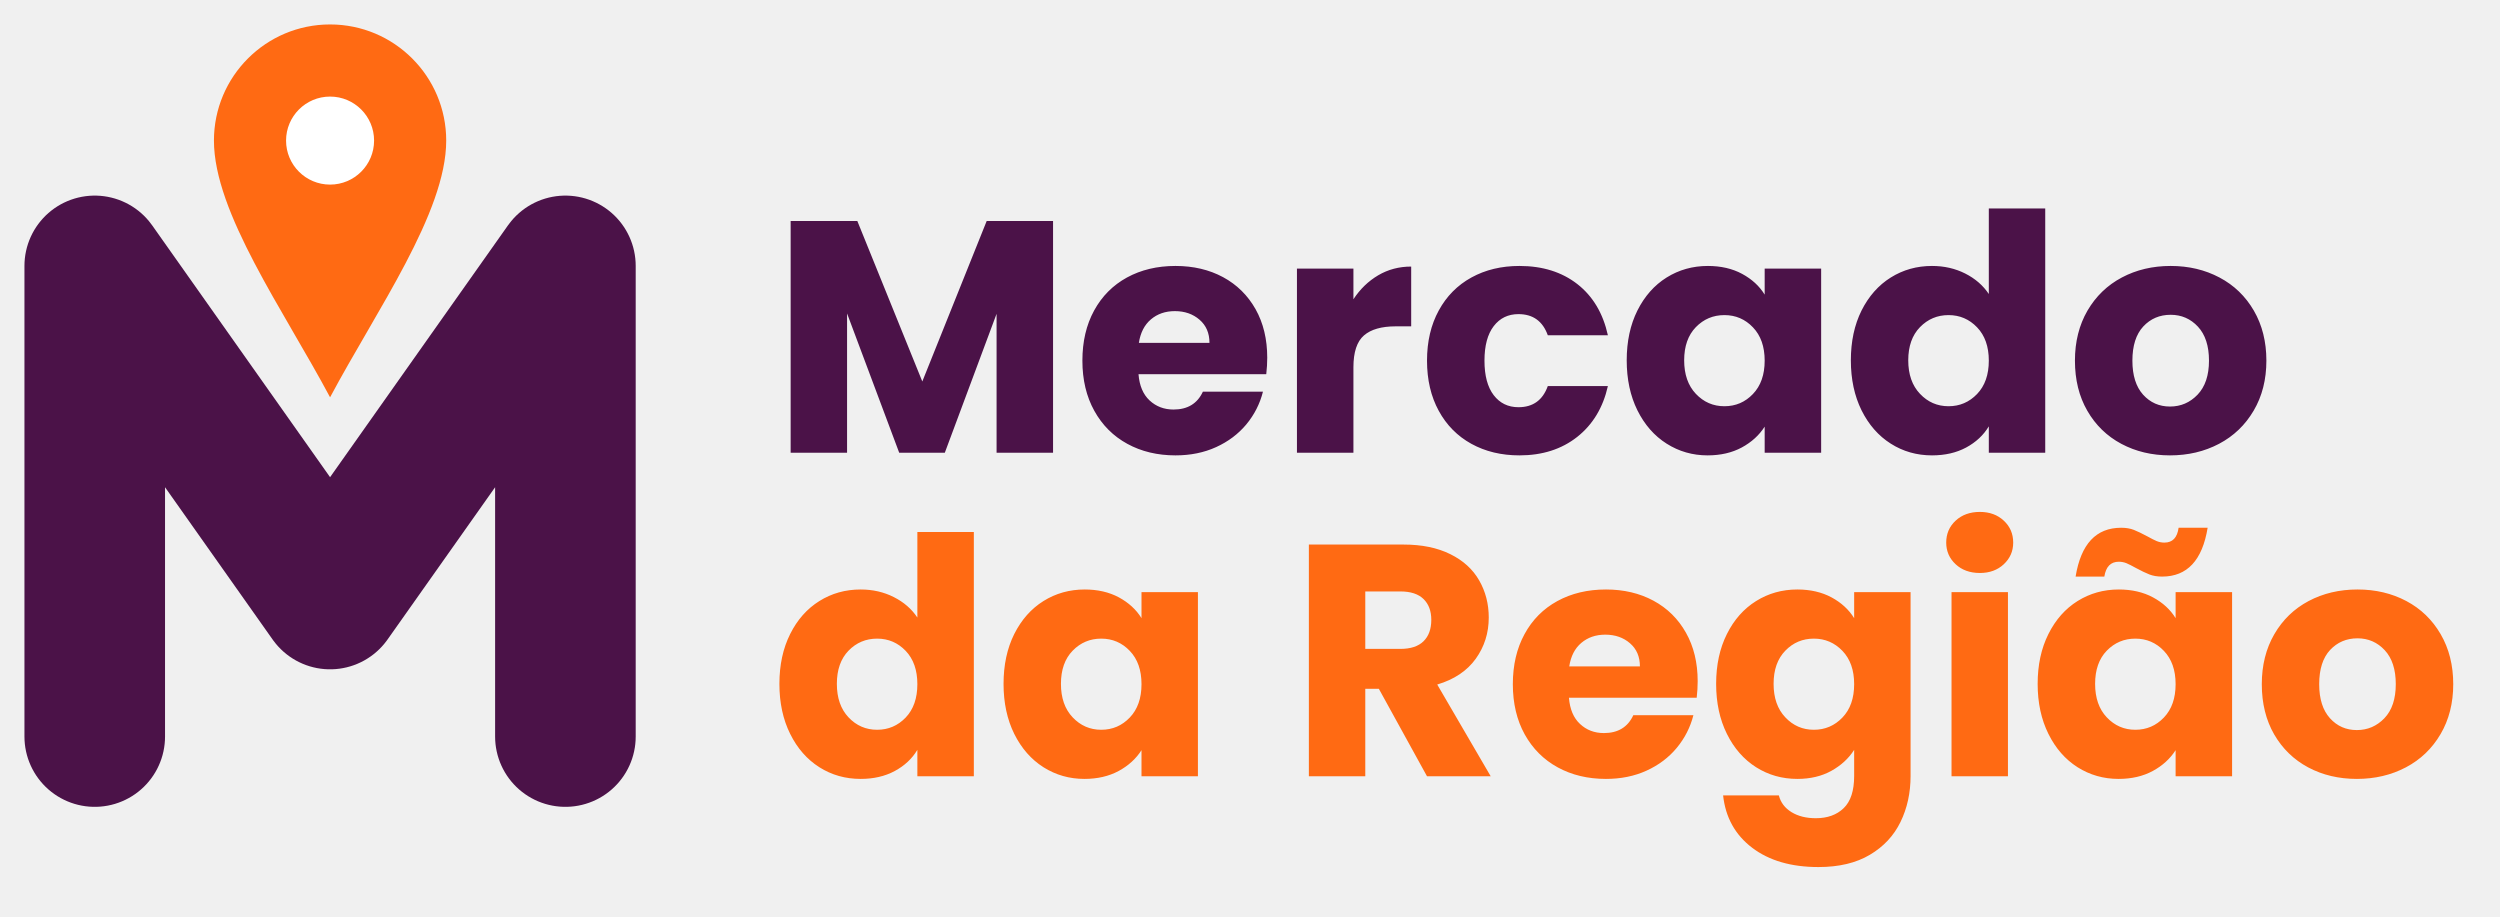
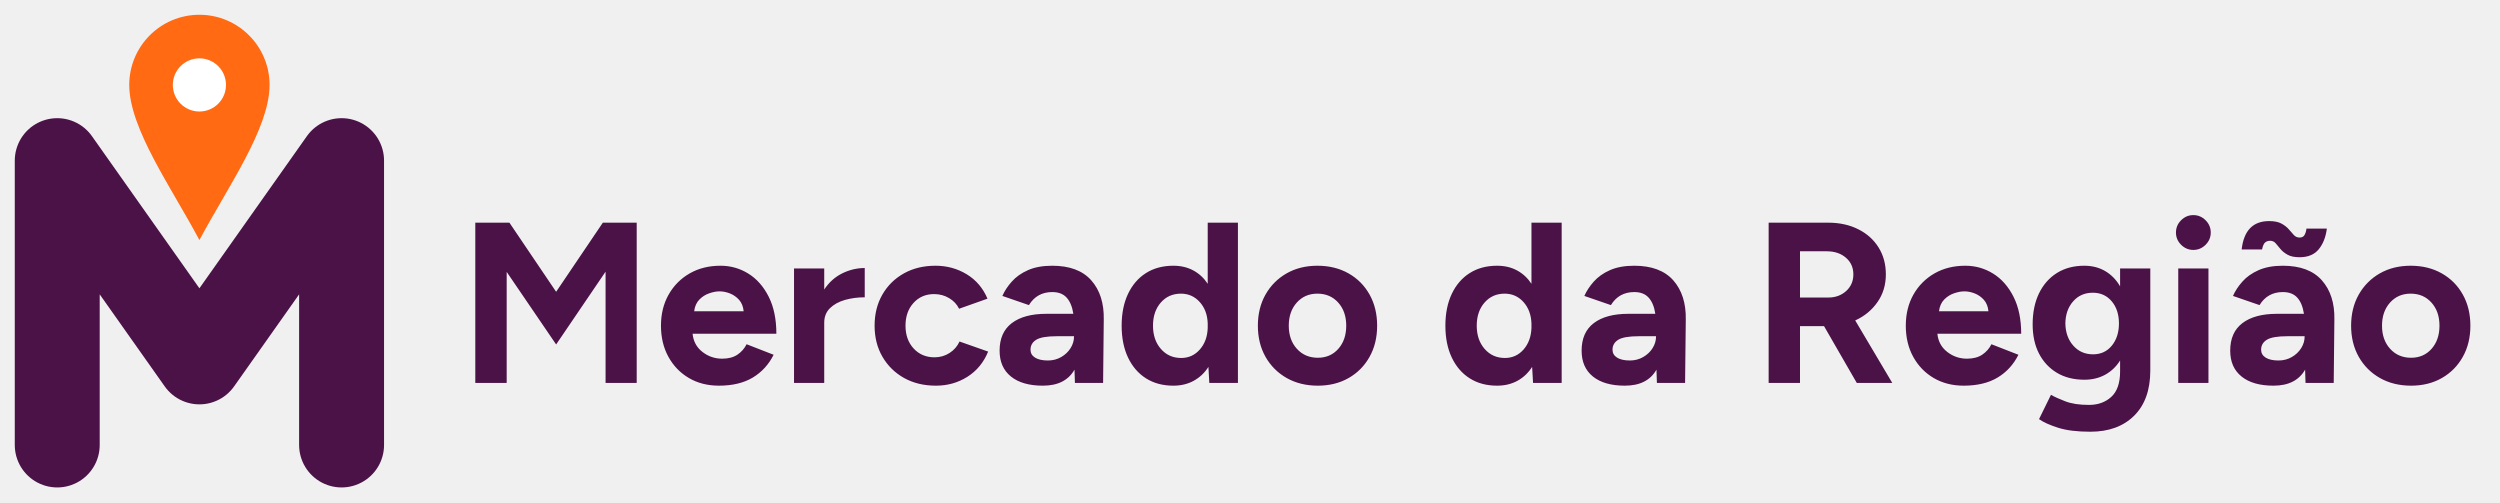
- <svg xmlns="http://www.w3.org/2000/svg" viewBox="0 0 409 150" width="409" height="150" role="img" aria-label="Mercado da Região">
+ <svg xmlns="http://www.w3.org/2000/svg" viewBox="0 0 677 136" width="677" height="136" role="img" aria-label="Mercado da Região">
  <path fill="none" stroke="#4B1248" stroke-width="23" stroke-linejoin="round" stroke-linecap="round" d="M15.5 120.5V43.5L54 98L92.5 43.5V120.5" />
  <path fill="#FF6A13" d="M54 65C46.4 50.75 35 34.78 35 23A19 19 0 1 1 73 23C73 34.78 61.6 50.75 54 65Z" />
  <circle cx="54" cy="23" r="7.2" fill="#FFFFFF" />
-   <path fill="#4B1248" d="M161.42 36.16L172.28 36.16L172.28 74.07L163.04 74.07L163.04 51.34L154.57 74.07L147.11 74.07L138.58 51.28L138.58 74.07L129.35 74.07L129.35 36.16L140.26 36.16L150.89 62.41L161.42 36.16M207.32 58.52Q207.32 59.81 207.16 61.22L186.26 61.22Q186.48 64.03 188.07 65.51Q189.67 67 191.99 67Q195.44 67 196.79 64.08L206.62 64.08Q205.87 67.05 203.90 69.43Q201.92 71.80 198.95 73.15Q195.98 74.50 192.31 74.50Q187.88 74.50 184.43 72.61Q180.97 70.72 179.03 67.21Q177.08 63.70 177.08 59Q177.08 54.31 179 50.80Q180.92 47.29 184.37 45.40Q187.83 43.51 192.31 43.51Q196.69 43.51 200.09 45.34Q203.49 47.18 205.41 50.58Q207.32 53.98 207.32 58.52M186.32 56.09L197.87 56.09Q197.87 53.71 196.25 52.31Q194.63 50.90 192.20 50.90Q189.88 50.90 188.29 52.25Q186.70 53.60 186.32 56.09M221.42 48.96Q223.04 46.48 225.47 45.04Q227.90 43.61 230.87 43.61L230.87 53.39L228.33 53.39Q224.87 53.39 223.15 54.87Q221.42 56.36 221.42 60.08L221.42 74.07L212.18 74.07L212.18 43.94L221.42 43.94L221.42 48.96M233.46 59Q233.46 54.31 235.38 50.80Q237.29 47.29 240.72 45.40Q244.15 43.51 248.58 43.51Q254.25 43.51 258.06 46.48Q261.86 49.45 263.05 54.85L253.22 54.85Q251.98 51.39 248.42 51.39Q245.88 51.39 244.37 53.36Q242.86 55.33 242.86 59Q242.86 62.68 244.37 64.65Q245.88 66.62 248.42 66.62Q251.98 66.62 253.22 63.16L263.05 63.16Q261.86 68.45 258.03 71.48Q254.20 74.50 248.58 74.50Q244.15 74.50 240.72 72.61Q237.29 70.72 235.38 67.21Q233.46 63.70 233.46 59M266.13 58.95Q266.13 54.31 267.88 50.80Q269.64 47.29 272.66 45.40Q275.69 43.51 279.41 43.51Q282.60 43.51 285 44.80Q287.41 46.10 288.70 48.20L288.70 43.94L297.94 43.94L297.94 74.07L288.70 74.07L288.70 69.80Q287.35 71.91 284.95 73.21Q282.55 74.50 279.36 74.50Q275.69 74.50 272.66 72.58Q269.64 70.67 267.88 67.13Q266.13 63.59 266.13 58.95M288.70 59Q288.70 55.55 286.78 53.55Q284.87 51.55 282.11 51.55Q279.36 51.55 277.44 53.52Q275.53 55.49 275.53 58.95Q275.53 62.41 277.44 64.43Q279.36 66.46 282.11 66.46Q284.87 66.46 286.78 64.46Q288.70 62.46 288.70 59M302.80 58.95Q302.80 54.31 304.55 50.80Q306.31 47.29 309.33 45.40Q312.35 43.51 316.08 43.51Q319.05 43.51 321.51 44.75Q323.96 45.99 325.37 48.10L325.37 34.11L334.60 34.11L334.60 74.07L325.37 74.07L325.37 69.75Q324.07 71.91 321.67 73.21Q319.27 74.50 316.08 74.50Q312.35 74.50 309.33 72.58Q306.31 70.67 304.55 67.13Q302.80 63.59 302.80 58.95M325.37 59Q325.37 55.55 323.45 53.55Q321.53 51.55 318.78 51.55Q316.03 51.55 314.11 53.52Q312.19 55.49 312.19 58.95Q312.19 62.41 314.11 64.43Q316.03 66.46 318.78 66.46Q321.53 66.46 323.45 64.46Q325.37 62.46 325.37 59M355.01 74.50Q350.59 74.50 347.05 72.61Q343.51 70.72 341.49 67.21Q339.46 63.70 339.46 59Q339.46 54.36 341.51 50.82Q343.57 47.29 347.13 45.40Q350.69 43.51 355.12 43.51Q359.55 43.51 363.11 45.40Q366.68 47.29 368.73 50.82Q370.78 54.36 370.78 59Q370.78 63.65 368.70 67.18Q366.62 70.72 363.03 72.61Q359.44 74.50 355.01 74.50M355.01 66.51Q357.66 66.51 359.52 64.57Q361.39 62.62 361.39 59Q361.39 55.39 359.58 53.44Q357.77 51.50 355.12 51.50Q352.42 51.50 350.64 53.41Q348.86 55.33 348.86 59Q348.86 62.62 350.61 64.57Q352.37 66.51 355.01 66.51" />
-   <path fill="#FF6A13" d="M127.51 111.88Q127.51 107.24 129.27 103.73Q131.02 100.22 134.05 98.33Q137.07 96.44 140.80 96.44Q143.77 96.44 146.22 97.68Q148.68 98.92 150.08 101.03L150.08 87.04L159.32 87.04L159.32 127L150.08 127L150.08 122.68Q148.79 124.84 146.38 126.14Q143.98 127.43 140.80 127.43Q137.07 127.43 134.05 125.52Q131.02 123.60 129.27 120.06Q127.51 116.52 127.51 111.88M150.08 111.93Q150.08 108.48 148.17 106.48Q146.25 104.48 143.50 104.48Q140.74 104.48 138.82 106.45Q136.91 108.42 136.91 111.88Q136.91 115.34 138.82 117.36Q140.74 119.39 143.50 119.39Q146.25 119.39 148.17 117.39Q150.08 115.39 150.08 111.93M164.18 111.88Q164.18 107.24 165.93 103.73Q167.69 100.22 170.71 98.33Q173.74 96.44 177.46 96.44Q180.65 96.44 183.05 97.73Q185.45 99.03 186.75 101.13L186.75 96.87L195.98 96.87L195.98 127L186.75 127L186.75 122.73Q185.40 124.84 183 126.14Q180.59 127.43 177.41 127.43Q173.74 127.43 170.71 125.52Q167.69 123.60 165.93 120.06Q164.18 116.52 164.18 111.88M186.75 111.93Q186.75 108.48 184.83 106.48Q182.92 104.48 180.16 104.48Q177.41 104.48 175.49 106.45Q173.57 108.42 173.57 111.88Q173.57 115.34 175.49 117.36Q177.41 119.39 180.16 119.39Q182.92 119.39 184.83 117.39Q186.75 115.39 186.75 111.93M243.88 127L233.46 127L225.58 112.69L223.36 112.69L223.36 127L214.13 127L214.13 89.09L229.63 89.09Q234.11 89.09 237.27 90.66Q240.43 92.22 241.99 94.95Q243.56 97.68 243.56 101.03Q243.56 104.81 241.43 107.78Q239.29 110.75 235.13 111.99L243.88 127M223.36 96.76L223.36 106.16L229.09 106.16Q231.62 106.16 232.89 104.91Q234.16 103.67 234.16 101.40Q234.16 99.24 232.89 98Q231.62 96.76 229.09 96.76L223.36 96.76M277.74 111.45Q277.74 112.74 277.58 114.15L256.68 114.15Q256.90 116.96 258.49 118.44Q260.08 119.93 262.40 119.93Q265.86 119.93 267.21 117.01L277.04 117.01Q276.28 119.98 274.31 122.36Q272.34 124.73 269.37 126.08Q266.40 127.43 262.73 127.43Q258.30 127.43 254.84 125.54Q251.39 123.65 249.44 120.14Q247.50 116.63 247.50 111.93Q247.50 107.24 249.42 103.73Q251.33 100.22 254.79 98.33Q258.25 96.44 262.73 96.44Q267.10 96.44 270.50 98.27Q273.91 100.11 275.82 103.51Q277.74 106.91 277.74 111.45M256.73 109.02L268.29 109.02Q268.29 106.64 266.67 105.24Q265.05 103.83 262.62 103.83Q260.30 103.83 258.70 105.18Q257.11 106.53 256.73 109.02M294.05 96.44Q297.23 96.44 299.64 97.73Q302.04 99.03 303.34 101.13L303.34 96.87L312.57 96.87L312.57 126.95Q312.57 131.10 310.92 134.48Q309.28 137.85 305.90 139.85Q302.53 141.85 297.50 141.85Q290.81 141.85 286.65 138.69Q282.49 135.53 281.90 130.13L291.02 130.13Q291.46 131.86 293.08 132.86Q294.70 133.86 297.07 133.86Q299.93 133.86 301.63 132.21Q303.34 130.56 303.34 126.95L303.34 122.68Q301.99 124.79 299.61 126.11Q297.23 127.43 294.05 127.43Q290.32 127.43 287.30 125.52Q284.27 123.60 282.52 120.06Q280.76 116.52 280.76 111.88Q280.76 107.24 282.52 103.73Q284.27 100.22 287.30 98.33Q290.32 96.44 294.05 96.44M303.34 111.93Q303.34 108.48 301.42 106.48Q299.50 104.48 296.75 104.48Q293.99 104.48 292.08 106.45Q290.16 108.42 290.16 111.88Q290.16 115.34 292.08 117.36Q293.99 119.39 296.75 119.39Q299.50 119.39 301.42 117.39Q303.34 115.39 303.34 111.93M323.91 93.74Q321.48 93.74 319.94 92.31Q318.40 90.87 318.40 88.77Q318.40 86.61 319.94 85.18Q321.48 83.75 323.91 83.75Q326.29 83.75 327.82 85.18Q329.36 86.61 329.36 88.77Q329.36 90.87 327.82 92.31Q326.29 93.74 323.91 93.74M319.27 96.87L328.50 96.87L328.50 127L319.27 127L319.27 96.87M333.36 111.88Q333.36 107.24 335.12 103.73Q336.87 100.22 339.89 98.33Q342.92 96.44 346.64 96.44Q349.83 96.44 352.23 97.73Q354.64 99.03 355.93 101.13L355.93 96.87L365.17 96.87L365.17 127L355.93 127L355.93 122.73Q354.58 124.84 352.18 126.14Q349.78 127.43 346.59 127.43Q342.92 127.43 339.89 125.52Q336.87 123.60 335.12 120.06Q333.36 116.52 333.36 111.88M355.93 111.93Q355.93 108.48 354.01 106.48Q352.10 104.48 349.34 104.48Q346.59 104.48 344.67 106.45Q342.76 108.42 342.76 111.88Q342.76 115.34 344.67 117.36Q346.59 119.39 349.34 119.39Q352.10 119.39 354.01 117.39Q355.93 115.39 355.93 111.93M339.57 94.33Q340.87 86.34 347.02 86.34Q348.21 86.34 349.10 86.69Q349.99 87.04 351.29 87.74Q352.26 88.28 352.85 88.53Q353.45 88.77 354.10 88.77Q356.09 88.77 356.42 86.34L361.17 86.34Q359.87 94.33 353.72 94.33Q352.53 94.33 351.64 93.98Q350.75 93.63 349.45 92.93Q348.48 92.39 347.89 92.14Q347.29 91.90 346.64 91.90Q344.65 91.90 344.27 94.33L339.57 94.33M385.58 127.43Q381.15 127.43 377.61 125.54Q374.08 123.65 372.05 120.14Q370.03 116.63 370.03 111.93Q370.03 107.29 372.08 103.75Q374.13 100.22 377.69 98.33Q381.26 96.44 385.69 96.44Q390.11 96.44 393.68 98.33Q397.24 100.22 399.29 103.75Q401.35 107.29 401.35 111.93Q401.35 116.58 399.27 120.11Q397.19 123.65 393.60 125.54Q390.01 127.43 385.58 127.43M385.58 119.44Q388.22 119.44 390.09 117.50Q391.95 115.55 391.95 111.93Q391.95 108.32 390.14 106.37Q388.33 104.43 385.69 104.43Q382.99 104.43 381.20 106.34Q379.42 108.26 379.42 111.93Q379.42 115.55 381.18 117.50Q382.93 119.44 385.58 119.44" />
+   <path fill="#4B1248" d="M137.21 103.70L128.71 103.70L128.71 60.30L137.95 60.30L150.60 79.02L163.25 60.30L172.42 60.30L172.42 103.70L163.99 103.70L163.99 73.57L150.60 93.28L137.21 73.63L137.21 103.70ZM194.68 104.44L194.68 104.44Q190.09 104.44 186.56 102.37Q183.02 100.29 181.01 96.63Q178.99 92.97 178.99 88.20L178.99 88.20Q178.99 83.43 181.07 79.77Q183.15 76.11 186.78 74.03Q190.40 71.96 195.11 71.96L195.11 71.96Q199.21 71.96 202.65 74.09Q206.09 76.23 208.17 80.36Q210.24 84.48 210.24 90.37L210.24 90.37L187.55 90.37Q187.86 93.47 190.22 95.30Q192.57 97.13 195.55 97.13L195.55 97.13Q198.09 97.13 199.70 96.04Q201.31 94.96 202.18 93.22L202.18 93.22L209.50 96.07Q207.51 100.04 203.86 102.24Q200.20 104.44 194.68 104.44ZM187.98 84.29L187.98 84.29L201.38 84.29Q201.19 82.37 200.14 81.19Q199.08 80.02 197.66 79.46Q196.23 78.90 194.87 78.90L194.87 78.90Q193.56 78.90 192.05 79.43Q190.53 79.95 189.38 81.13Q188.23 82.31 187.98 84.29ZM223.20 103.70L215.02 103.70L215.02 72.70L223.20 72.70L223.20 78.40Q225.12 75.49 228.07 74.03Q231.01 72.58 234.17 72.58L234.17 72.58L234.17 80.51Q231.32 80.51 228.81 81.22Q226.30 81.94 224.75 83.46Q223.20 84.98 223.20 87.39L223.20 87.39L223.20 103.70ZM253.46 104.44L253.46 104.44Q248.56 104.44 244.84 102.37Q241.12 100.29 238.98 96.63Q236.84 92.97 236.84 88.20L236.84 88.20Q236.84 83.43 238.95 79.77Q241.06 76.11 244.78 74.03Q248.50 71.96 253.33 71.96L253.33 71.96Q257.98 71.96 261.80 74.28Q265.61 76.61 267.41 80.88L267.41 80.88L259.72 83.61Q258.85 81.81 257.02 80.73Q255.19 79.64 252.96 79.64L252.96 79.64Q249.55 79.64 247.38 82.03Q245.21 84.42 245.21 88.20L245.21 88.20Q245.21 91.98 247.41 94.37Q249.61 96.76 253.08 96.76L253.08 96.76Q255.32 96.76 257.15 95.58Q258.97 94.40 259.84 92.48L259.84 92.48L267.59 95.21Q265.79 99.61 261.98 102.03Q258.17 104.44 253.46 104.44ZM282.41 104.44L282.41 104.44Q276.83 104.44 273.76 101.96Q270.69 99.48 270.69 94.96L270.69 94.96Q270.69 90.00 274.01 87.49Q277.33 84.98 283.34 84.98L283.34 84.98L290.66 84.98Q290.22 82.12 288.86 80.61Q287.49 79.09 284.95 79.09L284.95 79.09Q280.80 79.09 278.63 82.62L278.63 82.62L271.44 80.14Q272.30 78.16 273.98 76.27Q275.65 74.37 278.35 73.17Q281.05 71.96 284.95 71.96L284.95 71.96Q292.02 71.96 295.52 75.92Q299.03 79.89 298.90 86.53L298.90 86.53L298.72 103.70L291.09 103.70L290.97 100.10Q289.79 102.21 287.65 103.33Q285.51 104.44 282.41 104.44ZM283.77 97.62L283.77 97.62Q285.76 97.62 287.37 96.69Q288.98 95.76 289.91 94.28Q290.84 92.79 290.84 91.18L290.84 91.18L290.84 91.05L286.19 91.05Q282.16 91.05 280.61 92.01Q279.06 92.97 279.06 94.71L279.06 94.71Q279.06 96.07 280.30 96.85Q281.54 97.62 283.77 97.62ZM317.75 104.44L317.75 104.44Q313.47 104.44 310.34 102.46Q307.21 100.48 305.47 96.82Q303.74 93.16 303.74 88.20L303.74 88.20Q303.74 83.24 305.47 79.58Q307.21 75.92 310.34 73.94Q313.47 71.96 317.75 71.96L317.75 71.96Q320.79 71.96 323.14 73.23Q325.50 74.50 327.05 76.85L327.05 76.85L327.05 60.30L335.23 60.30L335.23 103.70L327.48 103.70L327.24 99.36Q325.69 101.78 323.27 103.11Q320.85 104.44 317.75 104.44ZM319.86 96.94L319.86 96.94Q322.90 96.94 324.91 94.65Q326.93 92.35 327.05 88.82L327.05 88.82L327.05 87.58Q326.93 84.05 324.88 81.78Q322.83 79.52 319.80 79.52L319.80 79.52Q316.45 79.52 314.34 81.94Q312.23 84.36 312.23 88.20L312.23 88.20Q312.23 92.04 314.37 94.49Q316.51 96.94 319.86 96.94ZM356.87 104.44L356.87 104.44Q352.10 104.44 348.44 102.37Q344.78 100.29 342.70 96.63Q340.63 92.97 340.63 88.20L340.63 88.20Q340.63 83.43 342.70 79.77Q344.78 76.11 348.41 74.03Q352.04 71.96 356.75 71.96L356.75 71.96Q361.52 71.96 365.18 74.03Q368.84 76.11 370.88 79.77Q372.93 83.43 372.93 88.20L372.93 88.20Q372.93 92.97 370.88 96.63Q368.84 100.29 365.21 102.37Q361.58 104.44 356.87 104.44ZM356.87 96.88L356.87 96.88Q360.28 96.88 362.42 94.46Q364.56 92.04 364.56 88.20L364.56 88.20Q364.56 84.36 362.39 81.94Q360.22 79.52 356.75 79.52L356.75 79.52Q353.34 79.52 351.17 81.94Q349.00 84.36 349.00 88.20L349.00 88.20Q349.00 92.04 351.20 94.46Q353.40 96.88 356.87 96.88ZM405.42 104.44L405.42 104.44Q401.14 104.44 398.01 102.46Q394.88 100.48 393.14 96.82Q391.41 93.16 391.41 88.20L391.41 88.20Q391.41 83.24 393.14 79.58Q394.88 75.92 398.01 73.94Q401.14 71.96 405.42 71.96L405.42 71.96Q408.46 71.96 410.81 73.23Q413.17 74.50 414.72 76.85L414.72 76.85L414.72 60.30L422.90 60.30L422.90 103.70L415.15 103.70L414.90 99.36Q413.35 101.78 410.94 103.11Q408.52 104.44 405.42 104.44ZM407.53 96.94L407.53 96.94Q410.56 96.94 412.58 94.65Q414.59 92.35 414.72 88.82L414.72 88.82L414.72 87.58Q414.59 84.05 412.55 81.78Q410.50 79.52 407.46 79.52L407.46 79.52Q404.12 79.52 402.01 81.94Q399.90 84.36 399.90 88.20L399.90 88.20Q399.90 92.04 402.04 94.49Q404.18 96.94 407.53 96.94ZM440.01 104.44L440.01 104.44Q434.43 104.44 431.36 101.96Q428.30 99.48 428.30 94.96L428.30 94.96Q428.30 90.00 431.61 87.49Q434.93 84.98 440.94 84.98L440.94 84.98L448.26 84.98Q447.83 82.12 446.46 80.61Q445.10 79.09 442.56 79.09L442.56 79.09Q438.40 79.09 436.23 82.62L436.23 82.62L429.04 80.14Q429.91 78.16 431.58 76.27Q433.26 74.37 435.95 73.17Q438.65 71.96 442.56 71.96L442.56 71.96Q449.62 71.96 453.13 75.92Q456.63 79.89 456.51 86.53L456.51 86.53L456.32 103.70L448.69 103.70L448.57 100.10Q447.39 102.21 445.25 103.33Q443.11 104.44 440.01 104.44ZM441.38 97.62L441.38 97.62Q443.36 97.62 444.97 96.69Q446.59 95.76 447.52 94.28Q448.45 92.79 448.45 91.18L448.45 91.18L448.45 91.05L443.80 91.05Q439.77 91.05 438.22 92.01Q436.67 92.97 436.67 94.71L436.67 94.71Q436.67 96.07 437.91 96.85Q439.15 97.62 441.38 97.62ZM487.44 103.70L478.95 103.70L478.95 60.30L495.07 60.30Q499.66 60.30 503.19 62.07Q506.73 63.83 508.71 67.00Q510.69 70.16 510.69 74.31L510.69 74.31Q510.69 78.59 508.40 81.84Q506.11 85.10 502.39 86.77L502.39 86.77L512.43 103.70L502.82 103.70L493.95 88.32Q493.52 88.32 493.15 88.32Q492.78 88.32 492.34 88.32L492.34 88.32L487.44 88.32L487.44 103.70ZM487.44 68.05L487.44 80.57L495.13 80.57Q497.98 80.57 499.94 78.81Q501.89 77.04 501.89 74.31L501.89 74.31Q501.89 71.52 499.87 69.79Q497.86 68.05 494.70 68.05L494.70 68.05L487.44 68.05ZM531.77 104.44L531.77 104.44Q527.19 104.44 523.65 102.37Q520.12 100.29 518.10 96.63Q516.09 92.97 516.09 88.20L516.09 88.20Q516.09 83.43 518.16 79.77Q520.24 76.11 523.87 74.03Q527.50 71.96 532.21 71.96L532.21 71.96Q536.30 71.96 539.74 74.09Q543.18 76.23 545.26 80.36Q547.34 84.48 547.34 90.37L547.34 90.37L524.64 90.37Q524.95 93.47 527.31 95.30Q529.67 97.13 532.64 97.13L532.64 97.13Q535.18 97.13 536.80 96.04Q538.41 94.96 539.28 93.22L539.28 93.22L546.59 96.07Q544.61 100.04 540.95 102.24Q537.29 104.44 531.77 104.44ZM525.08 84.29L525.08 84.29L538.47 84.29Q538.28 82.37 537.23 81.19Q536.18 80.02 534.75 79.46Q533.32 78.90 531.96 78.90L531.96 78.90Q530.66 78.90 529.14 79.43Q527.62 79.95 526.47 81.13Q525.33 82.31 525.08 84.29ZM566.06 116.91L566.06 116.91Q560.67 116.91 557.29 115.82Q553.91 114.74 552.17 113.50L552.17 113.50L555.40 106.92Q556.70 107.67 559.24 108.66Q561.78 109.65 565.69 109.65L565.69 109.65Q569.35 109.65 571.73 107.48Q574.12 105.31 574.12 100.60L574.12 100.60L574.12 97.62Q572.57 100.10 570.09 101.47Q567.61 102.83 564.45 102.83L564.45 102.83Q560.17 102.83 557.04 100.97Q553.91 99.11 552.17 95.76Q550.44 92.42 550.44 87.83L550.44 87.83Q550.44 82.99 552.17 79.43Q553.91 75.86 557.04 73.91Q560.17 71.96 564.45 71.96L564.45 71.96Q567.61 71.96 570.09 73.41Q572.57 74.87 574.12 77.54L574.12 77.54L574.12 72.70L582.30 72.70L582.30 100.35Q582.30 108.23 577.93 112.57Q573.56 116.91 566.06 116.91ZM566.80 95.95L566.80 95.95Q569.97 95.95 571.89 93.59Q573.81 91.24 573.81 87.58L573.81 87.58Q573.81 83.92 571.86 81.60Q569.90 79.27 566.74 79.27L566.74 79.27Q563.46 79.27 561.41 81.60Q559.36 83.92 559.30 87.58L559.30 87.58Q559.36 91.24 561.44 93.59Q563.52 95.95 566.80 95.95ZM598.05 103.70L589.87 103.70L589.87 72.70L598.05 72.70L598.05 103.70ZM593.96 67.68L593.96 67.68Q592.04 67.68 590.64 66.28Q589.25 64.89 589.25 62.97L589.25 62.97Q589.25 61.04 590.64 59.65Q592.04 58.25 593.96 58.25L593.96 58.25Q595.88 58.25 597.28 59.65Q598.67 61.04 598.67 62.97L598.67 62.97Q598.67 64.89 597.28 66.28Q595.88 67.68 593.96 67.68ZM615.66 104.44L615.66 104.44Q610.08 104.44 607.01 101.96Q603.94 99.48 603.94 94.96L603.94 94.96Q603.94 90.00 607.26 87.49Q610.58 84.98 616.59 84.98L616.59 84.98L623.91 84.98Q623.47 82.12 622.11 80.61Q620.74 79.09 618.20 79.09L618.20 79.09Q614.05 79.09 611.88 82.62L611.88 82.62L604.69 80.14Q605.55 78.16 607.23 76.27Q608.90 74.37 611.60 73.17Q614.30 71.96 618.20 71.96L618.20 71.96Q625.27 71.96 628.77 75.92Q632.28 79.89 632.15 86.53L632.15 86.53L631.97 103.70L624.34 103.70L624.22 100.10Q623.04 102.21 620.90 103.33Q618.76 104.44 615.66 104.44ZM617.02 97.62L617.02 97.62Q619.01 97.62 620.62 96.69Q622.23 95.76 623.16 94.28Q624.09 92.79 624.09 91.18L624.09 91.18L624.09 91.05L619.44 91.05Q615.41 91.05 613.86 92.01Q612.31 92.97 612.31 94.71L612.31 94.71Q612.31 96.07 613.55 96.85Q614.79 97.62 617.02 97.62ZM622.73 69.66L622.73 69.66Q620.68 69.66 619.47 68.98Q618.26 68.30 617.55 67.43Q616.84 66.56 616.25 65.88Q615.66 65.20 614.73 65.20L614.73 65.20Q613.99 65.20 613.43 65.63Q612.87 66.07 612.56 67.55L612.56 67.55L607.04 67.55Q607.91 59.87 614.48 59.87L614.48 59.87Q616.59 59.87 617.83 60.55Q619.07 61.23 619.81 62.10Q620.56 62.97 621.18 63.65Q621.80 64.33 622.73 64.33L622.73 64.33Q623.66 64.33 624.06 63.65Q624.46 62.97 624.59 61.91L624.59 61.91L630.11 61.91Q629.67 65.38 627.90 67.52Q626.14 69.66 622.73 69.66ZM652.92 104.44L652.92 104.44Q648.15 104.44 644.49 102.37Q640.83 100.29 638.75 96.63Q636.68 92.97 636.68 88.20L636.68 88.20Q636.68 83.43 638.75 79.77Q640.83 76.11 644.46 74.03Q648.09 71.96 652.80 71.96L652.80 71.96Q657.57 71.96 661.23 74.03Q664.89 76.11 666.93 79.77Q668.98 83.43 668.98 88.20L668.98 88.20Q668.98 92.97 666.93 96.63Q664.89 100.29 661.26 102.37Q657.63 104.44 652.92 104.44ZM652.92 96.88L652.92 96.88Q656.33 96.88 658.47 94.46Q660.61 92.04 660.61 88.20L660.61 88.20Q660.61 84.36 658.44 81.94Q656.27 79.52 652.80 79.52L652.80 79.52Q649.39 79.52 647.22 81.94Q645.05 84.36 645.05 88.20L645.05 88.20Q645.05 92.04 647.25 94.46Q649.45 96.88 652.92 96.88Z" />
</svg>
